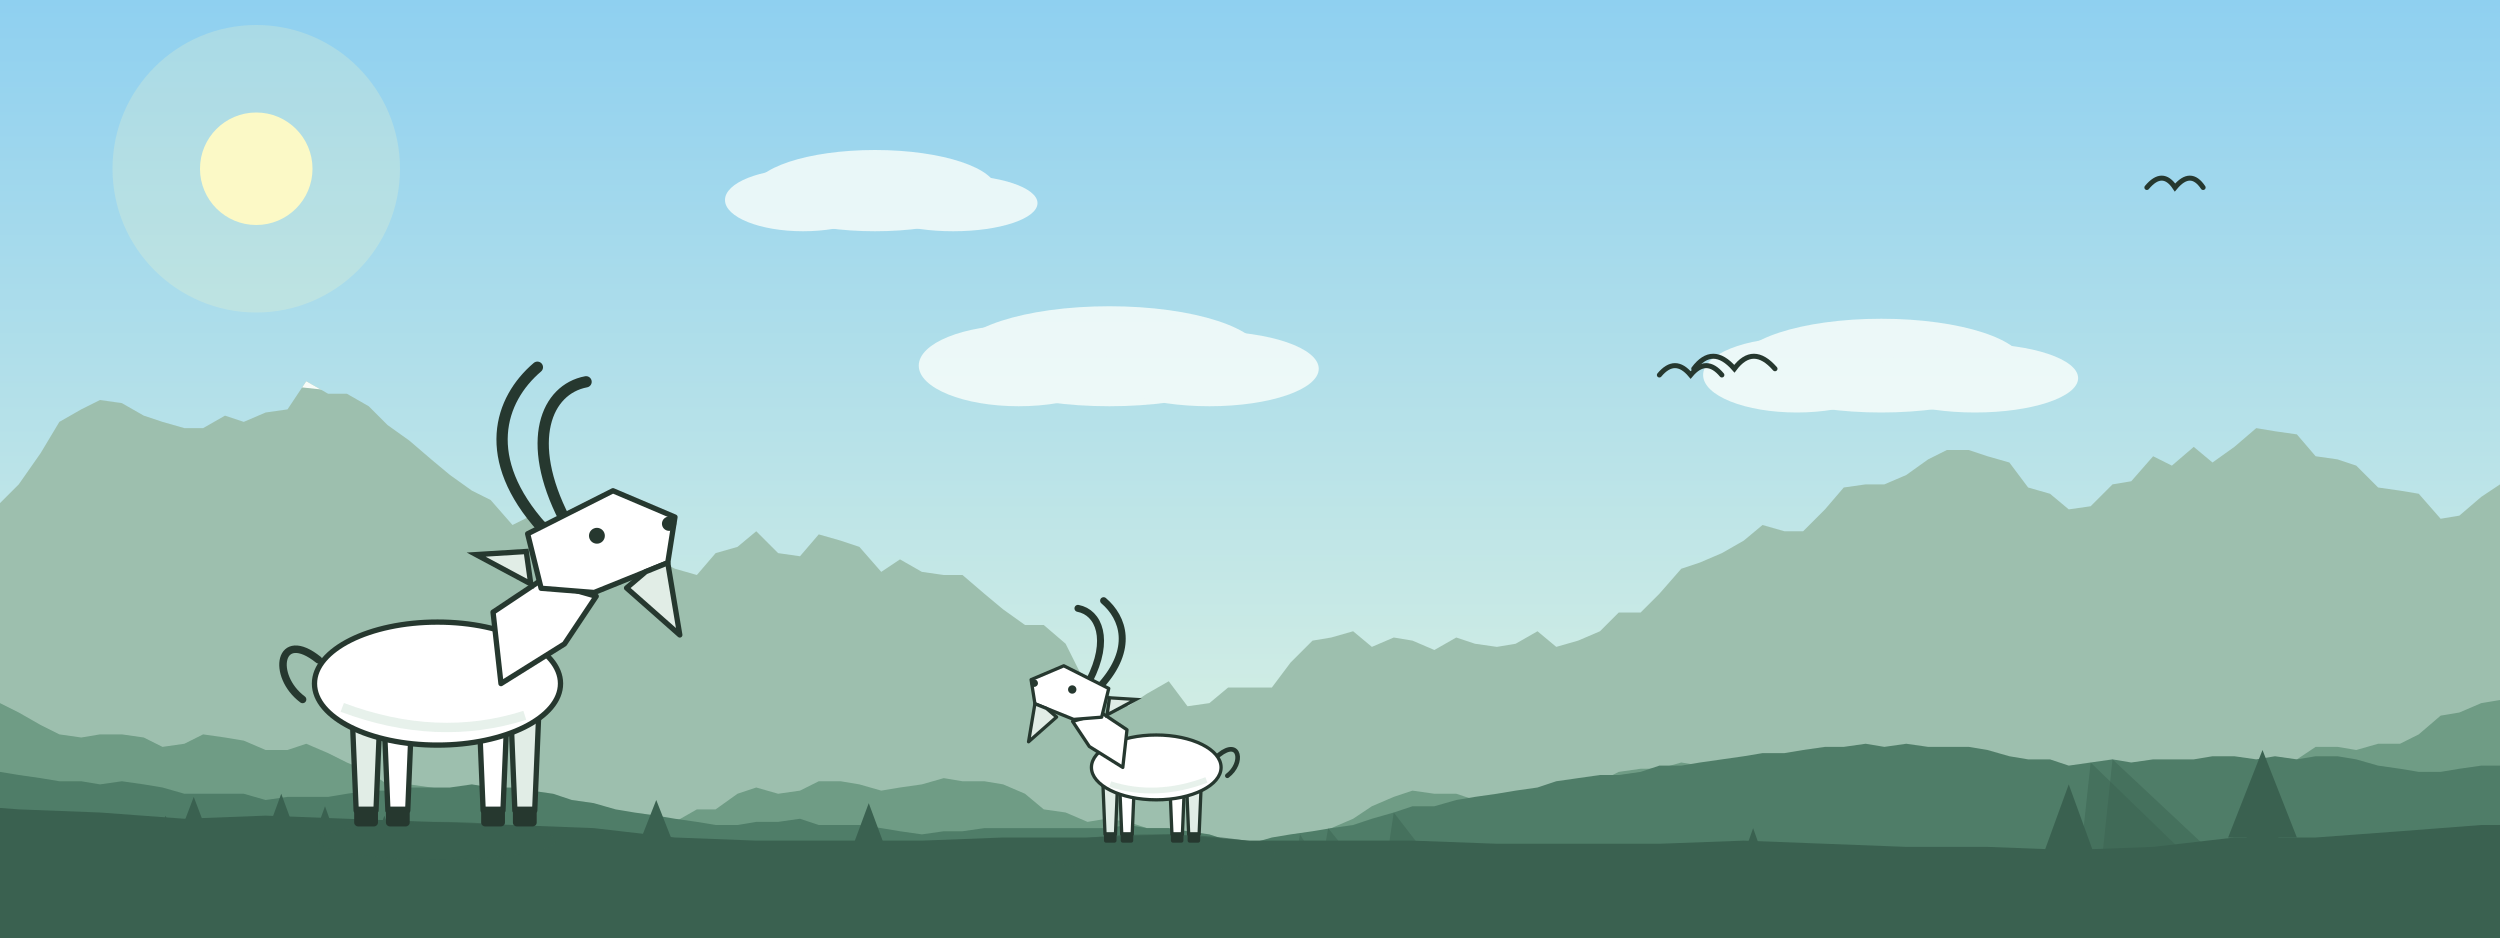
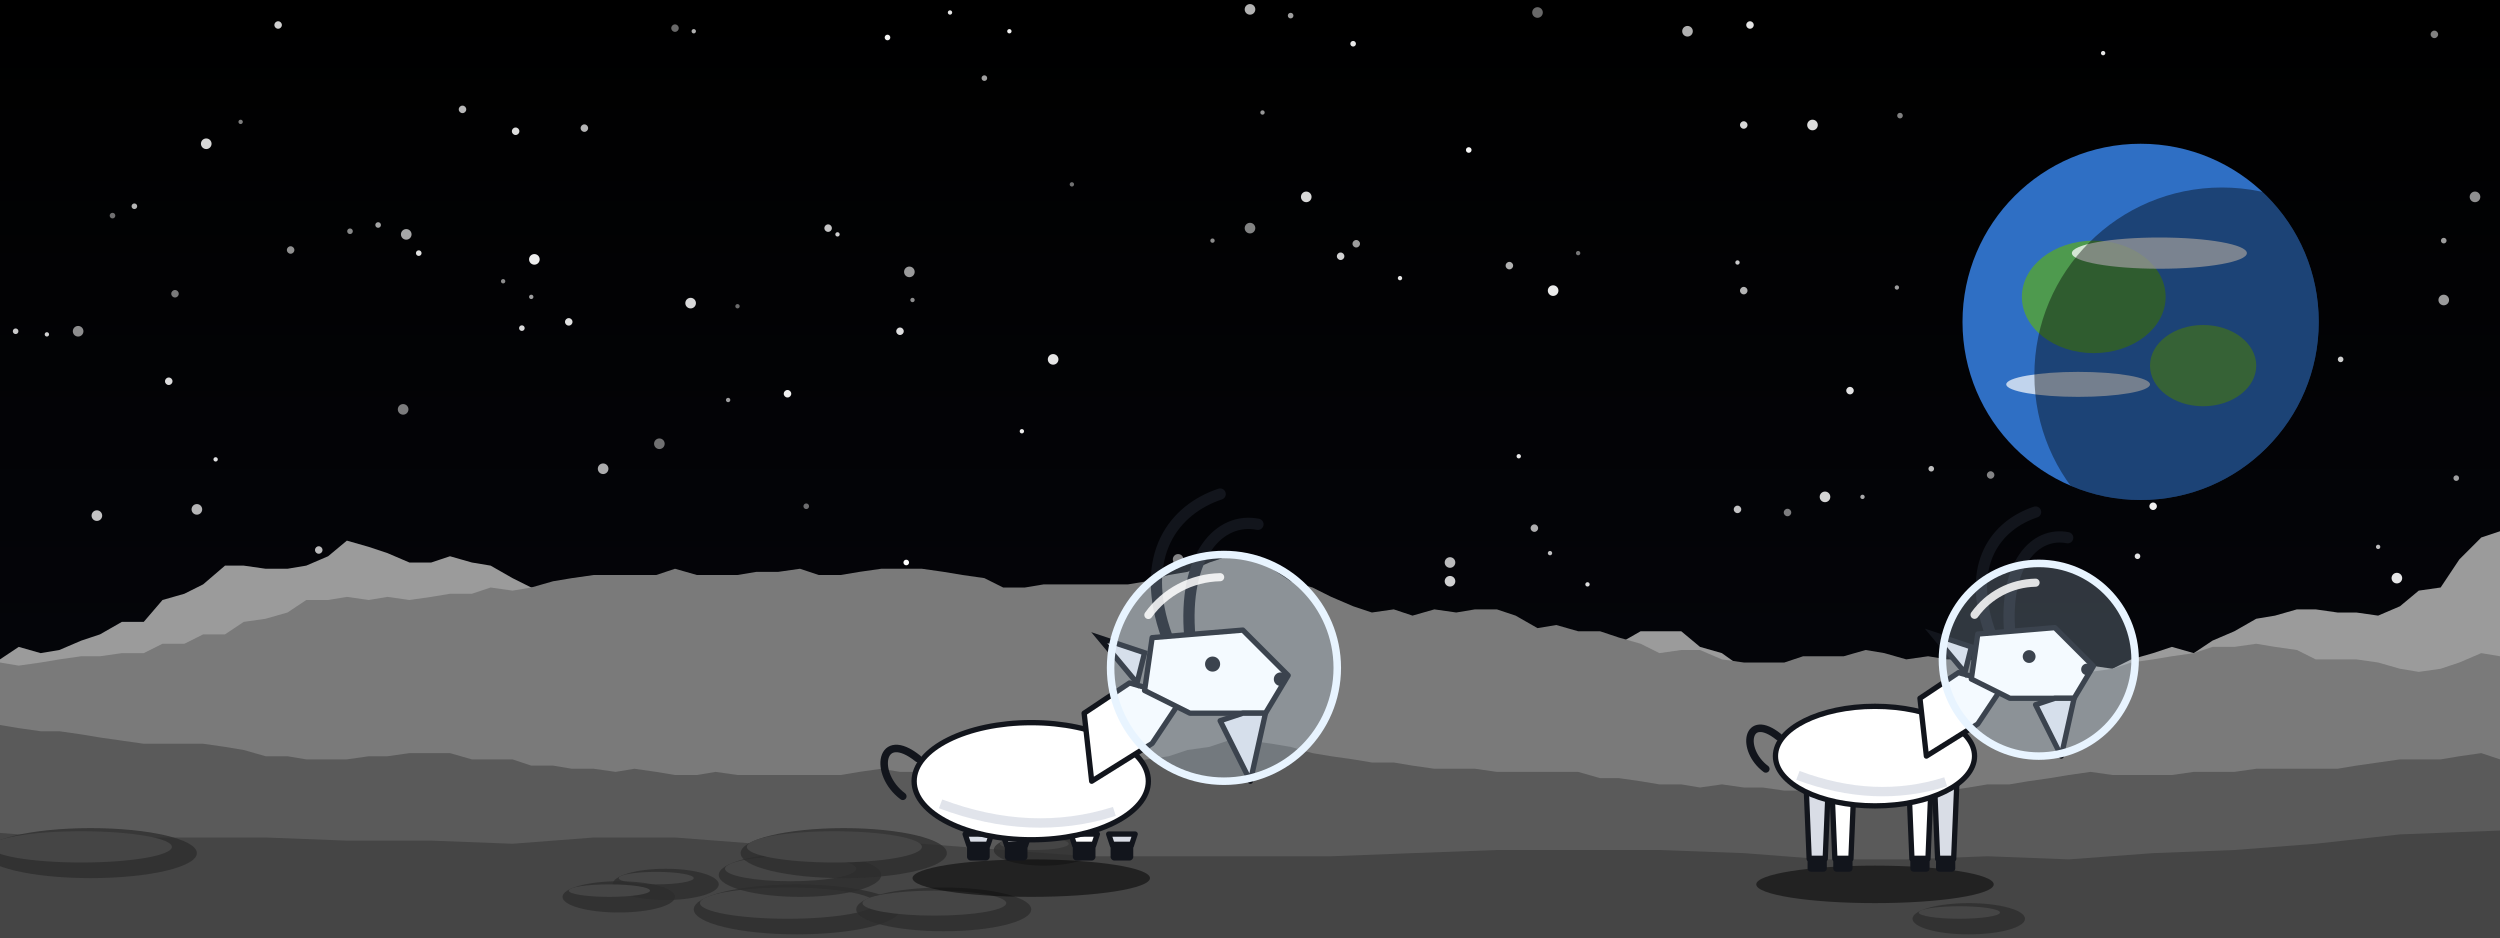
<svg xmlns="http://www.w3.org/2000/svg" viewBox="0 0 800 300" role="img" aria-labelledby="t146">
  <defs>
    <linearGradient id="g146" x1="0" y1="0" x2="0" y2="1">
-       <stop offset="0" stop-color="#8fd0f0" />
-       <stop offset="1" stop-color="#e5f6e0" />
+       <stop offset="0" stop-color="#000000" />
+       <stop offset="1" stop-color="#06070d" />
    </linearGradient>
  </defs>
  <rect width="800" height="300" fill="url(#g146)" />
-   <circle cx="82" cy="54" r="18" fill="#fffbc4" opacity=".95" />
-   <circle cx="82" cy="54" r="46" fill="#fffbc4" opacity=".22" />
-   <g fill="#fbfffb" opacity="0.8">
-     <ellipse cx="355" cy="114" rx="49" ry="16" />
-     <ellipse cx="326" cy="117" rx="32" ry="13" />
-     <ellipse cx="387" cy="118" rx="35" ry="12" />
+   <circle cx="130" cy="75" r="1.7" fill="#ffffff" opacity="0.65" />
+   <circle cx="644" cy="139" r="1.2" fill="#ffffff" opacity="0.75" />
+   <circle cx="418" cy="63" r="1.7" fill="#ffffff" opacity="0.85" />
+   <circle cx="660" cy="131" r="0.7" fill="#ffffff" opacity="0.91" />
+   <circle cx="5" cy="106" r="0.9" fill="#ffffff" opacity="0.79" />
+   <circle cx="596" cy="159" r="0.7" fill="#ffffff" opacity="0.66" />
+   <circle cx="556" cy="84" r="0.7" fill="#ffffff" opacity="0.79" />
+   <circle cx="689" cy="162" r="1.2" fill="#ffffff" opacity="0.94" />
+   <circle cx="649" cy="63" r="0.7" fill="#ffffff" opacity="0.67" />
+   <circle cx="193" cy="150" r="1.7" fill="#ffffff" opacity="0.67" />
+   <circle cx="292" cy="96" r="0.7" fill="#ffffff" opacity="0.55" />
+   <circle cx="148" cy="35" r="1.2" fill="#ffffff" opacity="0.72" />
+   <circle cx="786" cy="153" r="0.9" fill="#ffffff" opacity="0.62" />
+   <circle cx="556" cy="163" r="1.2" fill="#ffffff" opacity="0.76" />
+   <circle cx="288" cy="106" r="1.2" fill="#ffffff" opacity="0.87" />
+   <circle cx="730" cy="123" r="0.9" fill="#ffffff" opacity="0.51" />
+   <circle cx="304" cy="4" r="0.7" fill="#ffffff" opacity="0.90" />
+   <circle cx="165" cy="42" r="1.2" fill="#ffffff" opacity="0.87" />
+   <circle cx="93" cy="80" r="1.2" fill="#ffffff" opacity="0.56" />
+   <circle cx="43" cy="66" r="0.9" fill="#ffffff" opacity="0.71" />
+   <circle cx="129" cy="131" r="1.7" fill="#ffffff" opacity="0.48" />
+   <circle cx="315" cy="25" r="0.9" fill="#ffffff" opacity="0.63" />
+   <circle cx="252" cy="126" r="1.2" fill="#ffffff" opacity="0.94" />
+   <circle cx="221" cy="97" r="1.7" fill="#ffffff" opacity="0.85" />
+   <circle cx="782" cy="77" r="0.9" fill="#ffffff" opacity="0.61" />
+   <circle cx="102" cy="176" r="1.2" fill="#ffffff" opacity="0.73" />
+   <circle cx="637" cy="152" r="1.2" fill="#ffffff" opacity="0.51" />
+   <circle cx="69" cy="147" r="0.7" fill="#ffffff" opacity="0.88" />
+   <circle cx="540" cy="10" r="1.7" fill="#ffffff" opacity="0.69" />
+   <circle cx="497" cy="93" r="1.7" fill="#ffffff" opacity="0.92" />
+   <circle cx="114" cy="176" r="1.7" fill="#ffffff" opacity="0.63" />
+   <circle cx="607" cy="92" r="0.7" fill="#ffffff" opacity="0.61" />
+   <circle cx="211" cy="142" r="1.7" fill="#ffffff" opacity="0.43" />
+   <circle cx="413" cy="5" r="0.9" fill="#ffffff" opacity="0.62" />
+   <circle cx="291" cy="87" r="1.7" fill="#ffffff" opacity="0.60" />
+   <circle cx="429" cy="82" r="1.2" fill="#ffffff" opacity="0.82" />
+   <circle cx="400" cy="73" r="1.7" fill="#ffffff" opacity="0.51" />
+   <circle cx="580" cy="40" r="1.7" fill="#ffffff" opacity="0.86" />
+   <circle cx="134" cy="81" r="0.9" fill="#ffffff" opacity="0.88" />
+   <circle cx="558" cy="93" r="1.2" fill="#ffffff" opacity="0.70" />
+   <circle cx="715" cy="63" r="1.2" fill="#ffffff" opacity="0.54" />
+   <circle cx="54" cy="122" r="1.2" fill="#ffffff" opacity="0.86" />
+   <circle cx="236" cy="98" r="0.7" fill="#ffffff" opacity="0.42" />
+   <circle cx="560" cy="8" r="1.2" fill="#ffffff" opacity="0.89" />
+   <circle cx="684" cy="178" r="0.9" fill="#ffffff" opacity="0.89" />
+   <circle cx="56" cy="94" r="1.2" fill="#ffffff" opacity="0.47" />
+   <circle cx="404" cy="36" r="0.7" fill="#ffffff" opacity="0.59" />
+   <circle cx="486" cy="146" r="0.7" fill="#ffffff" opacity="0.92" />
+   <circle cx="216" cy="9" r="1.2" fill="#ffffff" opacity="0.41" />
+   <circle cx="284" cy="12" r="0.9" fill="#ffffff" opacity="0.96" />
+   <circle cx="491" cy="169" r="1.2" fill="#ffffff" opacity="0.68" />
+   <circle cx="89" cy="8" r="1.2" fill="#ffffff" opacity="0.81" />
+   <circle cx="392" cy="186" r="0.7" fill="#ffffff" opacity="0.80" />
+   <circle cx="36" cy="69" r="0.9" fill="#ffffff" opacity="0.43" />
+   <circle cx="388" cy="77" r="0.7" fill="#ffffff" opacity="0.54" />
+   <circle cx="377" cy="179" r="1.7" fill="#ffffff" opacity="0.51" />
+   <circle cx="674" cy="92" r="0.9" fill="#ffffff" opacity="0.41" />
+   <circle cx="112" cy="74" r="0.9" fill="#ffffff" opacity="0.53" />
+   <circle cx="496" cy="177" r="0.7" fill="#ffffff" opacity="0.75" />
+   <circle cx="171" cy="83" r="1.7" fill="#ffffff" opacity="0.93" />
+   <circle cx="584" cy="159" r="1.7" fill="#ffffff" opacity="0.83" />
+   <circle cx="167" cy="105" r="0.9" fill="#ffffff" opacity="0.85" />
+   <circle cx="618" cy="150" r="0.9" fill="#ffffff" opacity="0.74" />
+   <circle cx="680" cy="80" r="1.2" fill="#ffffff" opacity="0.61" />
+   <circle cx="492" cy="4" r="1.7" fill="#ffffff" opacity="0.41" />
+   <circle cx="170" cy="95" r="0.7" fill="#ffffff" opacity="0.62" />
+   <circle cx="749" cy="115" r="0.9" fill="#ffffff" opacity="0.81" />
+   <circle cx="470" cy="48" r="0.9" fill="#ffffff" opacity="0.97" />
+   <circle cx="121" cy="72" r="0.9" fill="#ffffff" opacity="0.64" />
+   <circle cx="767" cy="185" r="1.7" fill="#ffffff" opacity="0.90" />
+   <circle cx="15" cy="107" r="0.7" fill="#ffffff" opacity="0.82" />
+   <circle cx="592" cy="125" r="1.2" fill="#ffffff" opacity="0.89" />
+   <circle cx="25" cy="106" r="1.7" fill="#ffffff" opacity="0.55" />
+   <circle cx="400" cy="3" r="1.7" fill="#ffffff" opacity="0.70" />
+   <circle cx="66" cy="46" r="1.7" fill="#ffffff" opacity="0.84" />
+   <circle cx="268" cy="75" r="0.7" fill="#ffffff" opacity="0.81" />
+   <circle cx="779" cy="11" r="1.2" fill="#ffffff" opacity="0.50" />
+   <circle cx="667" cy="62" r="1.7" fill="#ffffff" opacity="1.00" />
+   <circle cx="572" cy="164" r="1.2" fill="#ffffff" opacity="0.48" />
+   <circle cx="327" cy="138" r="0.7" fill="#ffffff" opacity="0.93" />
+   <circle cx="448" cy="89" r="0.7" fill="#ffffff" opacity="0.90" />
+   <circle cx="343" cy="59" r="0.7" fill="#ffffff" opacity="0.44" />
+   <circle cx="673" cy="17" r="0.7" fill="#ffffff" opacity="0.90" />
+   <circle cx="508" cy="187" r="0.7" fill="#ffffff" opacity="0.86" />
+   <circle cx="187" cy="41" r="1.2" fill="#ffffff" opacity="0.71" />
+   <circle cx="505" cy="81" r="0.7" fill="#ffffff" opacity="0.46" />
+   <circle cx="77" cy="39" r="0.7" fill="#ffffff" opacity="0.49" />
+   <circle cx="433" cy="14" r="0.9" fill="#ffffff" opacity="0.91" />
+   <circle cx="182" cy="103" r="1.2" fill="#ffffff" opacity="0.88" />
+   <circle cx="648" cy="63" r="0.9" fill="#ffffff" opacity="0.73" />
+   <circle cx="483" cy="85" r="1.2" fill="#ffffff" opacity="0.69" />
+   <circle cx="31" cy="165" r="1.7" fill="#ffffff" opacity="0.76" />
+   <circle cx="434" cy="78" r="1.2" fill="#ffffff" opacity="0.61" />
+   <circle cx="782" cy="96" r="1.7" fill="#ffffff" opacity="0.60" />
+   <circle cx="323" cy="10" r="0.7" fill="#ffffff" opacity="0.94" />
+   <circle cx="608" cy="37" r="0.9" fill="#ffffff" opacity="0.50" />
+   <circle cx="640" cy="76" r="0.7" fill="#ffffff" opacity="0.60" />
+   <circle cx="290" cy="180" r="0.9" fill="#ffffff" opacity="1.00" />
+   <circle cx="63" cy="163" r="1.7" fill="#ffffff" opacity="0.71" />
+   <circle cx="792" cy="63" r="1.7" fill="#ffffff" opacity="0.56" />
+   <circle cx="464" cy="186" r="1.7" fill="#ffffff" opacity="0.81" />
+   <circle cx="233" cy="128" r="0.7" fill="#ffffff" opacity="0.61" />
+   <circle cx="464" cy="180" r="1.7" fill="#ffffff" opacity="0.73" />
+   <circle cx="265" cy="73" r="1.2" fill="#ffffff" opacity="0.77" />
+   <circle cx="222" cy="10" r="0.7" fill="#ffffff" opacity="0.69" />
+   <circle cx="337" cy="115" r="1.7" fill="#ffffff" opacity="0.90" />
+   <circle cx="161" cy="90" r="0.7" fill="#ffffff" opacity="0.55" />
+   <circle cx="258" cy="162" r="0.9" fill="#ffffff" opacity="0.42" />
+   <circle cx="761" cy="175" r="0.7" fill="#ffffff" opacity="0.74" />
+   <circle cx="558" cy="40" r="1.2" fill="#ffffff" opacity="0.84" />
+   <clipPath id="pl">
+     <circle cx="685" cy="103" r="57" />
+   </clipPath>
+   <circle cx="685" cy="103" r="57" fill="#2f6fc4" />
+   <g clip-path="url(#pl)">
+     <ellipse cx="670" cy="95" rx="23" ry="18" fill="#4e9a4e" />
+     <ellipse cx="705" cy="117" rx="17" ry="13" fill="#5aa35a" />
+     <ellipse cx="691" cy="81" rx="28" ry="5" fill="#ffffff" opacity=".75" />
+     <ellipse cx="665" cy="123" rx="23" ry="4" fill="#ffffff" opacity=".7" />
+     <circle cx="711" cy="120" r="60" fill="#000" opacity=".4" />
  </g>
-   <g fill="#fbfffb" opacity="0.8">
-     <ellipse cx="280" cy="61" rx="39" ry="13" />
-     <ellipse cx="257" cy="64" rx="25" ry="10" />
-     <ellipse cx="305" cy="65" rx="27" ry="9" />
-   </g>
-   <g fill="#fbfffb" opacity="0.8">
-     <ellipse cx="602" cy="117" rx="46" ry="15" />
-     <ellipse cx="575" cy="120" rx="30" ry="12" />
-     <ellipse cx="632" cy="121" rx="33" ry="11" />
-   </g>
-   <path d="M531,120 q5,-6 10,0 q5,-6 10,0" fill="none" stroke="#26382f" stroke-width="1.6" stroke-linecap="round" />
-   <path d="M542,118 q6,-8 13,0 q6,-8 13,0" fill="none" stroke="#26382f" stroke-width="1.6" stroke-linecap="round" />
-   <path d="M687,60 q5,-6 9,0 q5,-6 9,0" fill="none" stroke="#26382f" stroke-width="1.6" stroke-linecap="round" />
-   <path d="M-20,156 L-13,162 L-7,159 L-0,161 L6,155 L13,145 L19,135 L26,131 L32,128 L39,129 L46,133 L52,135 L59,137 L65,137 L72,133 L78,135 L85,132 L92,131 L98,122 L105,126 L111,126 L118,130 L124,136 L131,141 L138,147 L144,152 L151,157 L157,160 L164,168 L170,165 L177,168 L183,177 L190,176 L197,178 L203,180 L210,179 L216,182 L223,184 L229,177 L236,175 L242,170 L249,177 L256,178 L262,171 L269,173 L275,175 L282,183 L288,179 L295,183 L302,184 L308,184 L315,190 L321,195 L328,200 L334,200 L341,206 L348,220 L354,222 L361,226 L367,222 L374,218 L380,226 L387,225 L393,220 L400,220 L407,220 L413,212 L420,205 L426,204 L433,202 L439,207 L446,204 L452,205 L459,208 L466,204 L472,206 L479,207 L485,206 L492,202 L498,207 L505,205 L512,202 L518,196 L525,196 L531,190 L538,182 L544,180 L551,177 L558,173 L564,168 L571,170 L577,170 L584,163 L590,156 L597,155 L603,155 L610,152 L617,147 L623,144 L630,144 L636,146 L643,148 L649,156 L656,158 L662,163 L669,162 L676,155 L682,154 L689,146 L695,149 L702,143 L708,148 L715,143 L722,137 L728,138 L735,139 L741,146 L748,147 L754,149 L761,156 L768,157 L774,158 L781,166 L787,165 L794,159 L800,155 L807,161 L813,167 L820,174 L820,305 L-20,305 Z" fill="#9dbfae" />
-   <clipPath id="c146118">
-     <path d="M-20,-5 L820,-5 L826,110 L808,123 L790,125 L772,114 L754,116 L736,123 L718,119 L700,117 L682,120 L664,126 L646,125 L628,117 L610,110 L592,126 L574,121 L556,119 L538,114 L520,117 L502,125 L484,114 L466,120 L448,126 L430,110 L412,109 L394,125 L376,115 L358,109 L340,121 L322,112 L304,126 L286,110 L268,120 L250,115 L232,127 L214,122 L196,119 L178,114 L160,112 L142,127 L124,120 L106,125 L88,123 L70,112 L52,126 L34,115 L16,110 L-2,125 L-20,122 Z" />
-   </clipPath>
-   <path d="M-20,156 L-13,162 L-7,159 L-0,161 L6,155 L13,145 L19,135 L26,131 L32,128 L39,129 L46,133 L52,135 L59,137 L65,137 L72,133 L78,135 L85,132 L92,131 L98,122 L105,126 L111,126 L118,130 L124,136 L131,141 L138,147 L144,152 L151,157 L157,160 L164,168 L170,165 L177,168 L183,177 L190,176 L197,178 L203,180 L210,179 L216,182 L223,184 L229,177 L236,175 L242,170 L249,177 L256,178 L262,171 L269,173 L275,175 L282,183 L288,179 L295,183 L302,184 L308,184 L315,190 L321,195 L328,200 L334,200 L341,206 L348,220 L354,222 L361,226 L367,222 L374,218 L380,226 L387,225 L393,220 L400,220 L407,220 L413,212 L420,205 L426,204 L433,202 L439,207 L446,204 L452,205 L459,208 L466,204 L472,206 L479,207 L485,206 L492,202 L498,207 L505,205 L512,202 L518,196 L525,196 L531,190 L538,182 L544,180 L551,177 L558,173 L564,168 L571,170 L577,170 L584,163 L590,156 L597,155 L603,155 L610,152 L617,147 L623,144 L630,144 L636,146 L643,148 L649,156 L656,158 L662,163 L669,162 L676,155 L682,154 L689,146 L695,149 L702,143 L708,148 L715,143 L722,137 L728,138 L735,139 L741,146 L748,147 L754,149 L761,156 L768,157 L774,158 L781,166 L787,165 L794,159 L800,155 L807,161 L813,167 L820,174 L820,305 L-20,305 Z" fill="#fbfffb" clip-path="url(#c146118)" opacity=".96" />
-   <path d="M-20,224 L-13,225 L-7,223 L-0,225 L6,228 L13,232 L19,235 L26,236 L32,235 L39,235 L46,236 L52,239 L59,238 L65,235 L72,236 L78,237 L85,240 L92,240 L98,238 L105,241 L111,244 L118,247 L124,251 L131,251 L138,252 L144,253 L151,252 L157,255 L164,255 L170,258 L177,259 L183,262 L190,264 L197,265 L203,264 L210,263 L216,263 L223,259 L229,259 L236,254 L242,252 L249,254 L256,253 L262,250 L269,250 L275,251 L282,253 L288,252 L295,251 L302,249 L308,250 L315,250 L321,251 L328,254 L334,259 L341,260 L348,263 L354,262 L361,263 L367,265 L374,265 L380,270 L387,272 L393,275 L400,275 L407,274 L413,271 L420,267 L426,265 L433,262 L439,258 L446,255 L452,253 L459,254 L466,254 L472,256 L479,255 L485,256 L492,258 L498,257 L505,254 L512,250 L518,247 L525,246 L531,246 L538,244 L544,245 L551,245 L558,245 L564,244 L571,246 L577,248 L584,248 L590,249 L597,253 L603,254 L610,253 L617,253 L623,255 L630,254 L636,257 L643,256 L649,254 L656,252 L662,253 L669,257 L676,257 L682,257 L689,257 L695,255 L702,251 L708,250 L715,251 L722,250 L728,248 L735,243 L741,239 L748,239 L754,240 L761,238 L768,238 L774,235 L781,229 L787,228 L794,225 L800,224 L807,221 L813,220 L820,220 L820,305 L-20,305 Z" fill="#6f9c85" />
-   <clipPath id="c146155">
-     <path d="M-20,-5 L820,-5 L826,162 L808,163 L790,156 L772,155 L754,160 L736,157 L718,162 L700,158 L682,161 L664,160 L646,149 L628,154 L610,156 L592,154 L574,151 L556,162 L538,150 L520,151 L502,156 L484,153 L466,163 L448,163 L430,160 L412,159 L394,156 L376,162 L358,148 L340,151 L322,146 L304,151 L286,154 L268,156 L250,156 L232,151 L214,154 L196,162 L178,158 L160,161 L142,153 L124,158 L106,157 L88,155 L70,160 L52,146 L34,147 L16,159 L-2,161 L-20,147 Z" />
-   </clipPath>
-   <path d="M-20,224 L-13,225 L-7,223 L-0,225 L6,228 L13,232 L19,235 L26,236 L32,235 L39,235 L46,236 L52,239 L59,238 L65,235 L72,236 L78,237 L85,240 L92,240 L98,238 L105,241 L111,244 L118,247 L124,251 L131,251 L138,252 L144,253 L151,252 L157,255 L164,255 L170,258 L177,259 L183,262 L190,264 L197,265 L203,264 L210,263 L216,263 L223,259 L229,259 L236,254 L242,252 L249,254 L256,253 L262,250 L269,250 L275,251 L282,253 L288,252 L295,251 L302,249 L308,250 L315,250 L321,251 L328,254 L334,259 L341,260 L348,263 L354,262 L361,263 L367,265 L374,265 L380,270 L387,272 L393,275 L400,275 L407,274 L413,271 L420,267 L426,265 L433,262 L439,258 L446,255 L452,253 L459,254 L466,254 L472,256 L479,255 L485,256 L492,258 L498,257 L505,254 L512,250 L518,247 L525,246 L531,246 L538,244 L544,245 L551,245 L558,245 L564,244 L571,246 L577,248 L584,248 L590,249 L597,253 L603,254 L610,253 L617,253 L623,255 L630,254 L636,257 L643,256 L649,254 L656,252 L662,253 L669,257 L676,257 L682,257 L689,257 L695,255 L702,251 L708,250 L715,251 L722,250 L728,248 L735,243 L741,239 L748,239 L754,240 L761,238 L768,238 L774,235 L781,229 L787,228 L794,225 L800,224 L807,221 L813,220 L820,220 L820,305 L-20,305 Z" fill="#fbfffb" clip-path="url(#c146155)" opacity=".96" />
-   <path d="M-20,245 L-13,245 L-7,246 L-0,247 L6,248 L13,249 L19,250 L26,250 L32,251 L39,250 L46,251 L52,252 L59,254 L65,254 L72,254 L78,254 L85,256 L92,255 L98,255 L105,255 L111,254 L118,253 L124,253 L131,252 L138,252 L144,252 L151,251 L157,252 L164,252 L170,253 L177,254 L183,256 L190,257 L197,259 L203,260 L210,261 L216,262 L223,263 L229,264 L236,264 L242,263 L249,263 L256,262 L262,264 L269,264 L275,264 L282,265 L288,266 L295,267 L302,266 L308,266 L315,265 L321,265 L328,265 L334,265 L341,265 L348,265 L354,265 L361,264 L367,265 L374,265 L380,266 L387,267 L393,269 L400,270 L407,268 L413,267 L420,266 L426,265 L433,264 L439,262 L446,260 L452,258 L459,258 L466,256 L472,255 L479,254 L485,253 L492,252 L498,250 L505,249 L512,248 L518,248 L525,247 L531,245 L538,245 L544,244 L551,243 L558,242 L564,241 L571,241 L577,240 L584,239 L590,239 L597,238 L603,239 L610,238 L617,239 L623,239 L630,239 L636,240 L643,242 L649,243 L656,243 L662,245 L669,244 L676,243 L682,244 L689,243 L695,243 L702,243 L708,242 L715,242 L722,243 L728,242 L735,243 L741,242 L748,242 L754,243 L761,245 L768,246 L774,247 L781,247 L787,246 L794,245 L800,245 L807,245 L813,244 L820,244 L820,305 L-20,305 Z" fill="#4f7d68" />
-   <clipPath id="c146205">
-     <path d="M-20,-5 L820,-5 L826,211 L808,207 L790,201 L772,213 L754,210 L736,207 L718,196 L700,206 L682,201 L664,214 L646,199 L628,212 L610,201 L592,210 L574,200 L556,211 L538,212 L520,213 L502,208 L484,200 L466,212 L448,200 L430,209 L412,203 L394,205 L376,206 L358,200 L340,199 L322,211 L304,199 L286,197 L268,208 L250,201 L232,200 L214,199 L196,209 L178,205 L160,207 L142,211 L124,197 L106,208 L88,200 L70,213 L52,203 L34,197 L16,209 L-2,212 L-20,207 Z" />
-   </clipPath>
-   <path d="M-20,245 L-13,245 L-7,246 L-0,247 L6,248 L13,249 L19,250 L26,250 L32,251 L39,250 L46,251 L52,252 L59,254 L65,254 L72,254 L78,254 L85,256 L92,255 L98,255 L105,255 L111,254 L118,253 L124,253 L131,252 L138,252 L144,252 L151,251 L157,252 L164,252 L170,253 L177,254 L183,256 L190,257 L197,259 L203,260 L210,261 L216,262 L223,263 L229,264 L236,264 L242,263 L249,263 L256,262 L262,264 L269,264 L275,264 L282,265 L288,266 L295,267 L302,266 L308,266 L315,265 L321,265 L328,265 L334,265 L341,265 L348,265 L354,265 L361,264 L367,265 L374,265 L380,266 L387,267 L393,269 L400,270 L407,268 L413,267 L420,266 L426,265 L433,264 L439,262 L446,260 L452,258 L459,258 L466,256 L472,255 L479,254 L485,253 L492,252 L498,250 L505,249 L512,248 L518,248 L525,247 L531,245 L538,245 L544,244 L551,243 L558,242 L564,241 L571,241 L577,240 L584,239 L590,239 L597,238 L603,239 L610,238 L617,239 L623,239 L630,239 L636,240 L643,242 L649,243 L656,243 L662,245 L669,244 L676,243 L682,244 L689,243 L695,243 L702,243 L708,242 L715,242 L722,243 L728,242 L735,243 L741,242 L748,242 L754,243 L761,245 L768,246 L774,247 L781,247 L787,246 L794,245 L800,245 L807,245 L813,244 L820,244 L820,305 L-20,305 Z" fill="#fbfffb" clip-path="url(#c146205)" opacity=".96" />
-   <polygon points="676,243 739,302 670,300" fill="#3a6150" opacity=".45" />
-   <polygon points="669,244 733,306 663,300" fill="#3a6150" opacity=".45" />
-   <polygon points="416,267 451,323 410,300" fill="#3a6150" opacity=".45" />
-   <polygon points="425,265 471,322 419,300" fill="#3a6150" opacity=".45" />
-   <polygon points="446,260 497,326 440,300" fill="#3a6150" opacity=".45" />
-   <polygon points="278,257 268,284 273,284 264,296 292,296 283,284 288,284" fill="#3a6150" />
-   <polygon points="210,256 199,284 205,284 196,296 224,296 215,284 221,284" fill="#3a6150" />
-   <polygon points="662,251 654,273 658,273 651,281.476 673,281.476 666,273 670,273" fill="#3a6150" />
-   <polygon points="62,255 51,284 57,284 48,296 76,296 67,284 73,284" fill="#3a6150" />
-   <polygon points="561,265 555,282 558,282 552,289.567 570,289.567 564,282 567,282" fill="#3a6150" />
-   <polygon points="123,261 114,286 119,286 111,296 135,296 127,286 132,286" fill="#3a6150" />
-   <polygon points="53,261 44,286 49,286 41,296 65,296 57,286 62,286" fill="#3a6150" />
-   <polygon points="731,269 724,287 728,287 722,294.47 740,294.47 734,287 738,287" fill="#3a6150" />
-   <polygon points="724,240 713,268 719,268 710,279.424 738,279.424 729,268 735,268" fill="#3a6150" />
-   <polygon points="90,254 79,284 85,284 75,296 105,296 95,284 101,284" fill="#3a6150" />
-   <polygon points="104,258 95,283 100,283 91,293.7 117,293.7 108,283 113,283" fill="#3a6150" />
-   <path d="M-20,257 L6,259 L32,260 L59,262 L85,261 L111,262 L138,263 L164,264 L190,265 L216,268 L242,269 L269,269 L295,269 L321,268 L348,268 L374,267 L400,269 L426,269 L452,269 L479,270 L505,270 L531,270 L558,269 L584,270 L610,271 L636,271 L662,272 L689,271 L715,268 L741,268 L768,266 L794,264 L820,264 L820,305 L-20,305 Z" fill="#3a6150" />
-   <ellipse cx="140" cy="269" rx="38" ry="6" fill="#3a6150" opacity=".7" />
-   <g transform="translate(140 267) rotate(0) scale(1.269783 1.269783)">
-     <polygon points="-21.5,-30 -14.5,-30 -15.5,-6 -20.5,-6" fill="#e1ede6" stroke="#26382f" stroke-width="1.34" stroke-linejoin="round" />
-     <rect x="-21.0" y="-7" width="6" height="5" rx="1" fill="#26382f" />
-     <polygon points="-13.5,-30 -6.5,-30 -7.5,-6 -12.5,-6" fill="#ffffff" stroke="#26382f" stroke-width="1.34" stroke-linejoin="round" />
-     <rect x="-13.0" y="-7" width="6" height="5" rx="1" fill="#26382f" />
-     <polygon points="10.5,-30 17.5,-30 16.5,-6 11.5,-6" fill="#ffffff" stroke="#26382f" stroke-width="1.34" stroke-linejoin="round" />
-     <rect x="11.0" y="-7" width="6" height="5" rx="1" fill="#26382f" />
-     <polygon points="18.5,-30 25.5,-30 24.5,-6 19.5,-6" fill="#e1ede6" stroke="#26382f" stroke-width="1.34" stroke-linejoin="round" />
-     <rect x="19.0" y="-7" width="6" height="5" rx="1" fill="#26382f" />
-     <path d="M-30,-44 C-40,-52 -42,-40 -34,-34" fill="none" stroke="#26382f" stroke-width="1.89" stroke-linecap="round" />
-     <ellipse cx="0" cy="-38" rx="31" ry="15.5" fill="#ffffff" stroke="#26382f" stroke-width="1.34" />
-     <path d="M-24,-32 Q0,-23 22,-30" fill="none" stroke="#e1ede6" stroke-width="2.36" opacity=".8" />
-     <polygon points="16,-38 32,-48 40,-60 26,-64 14,-56" fill="#ffffff" stroke="#26382f" stroke-width="1.34" stroke-linejoin="round" />
-     <g transform="rotate(-22 28 -52) translate(34 -68)">
-       <path d="M2,-8 C-6,-30 4,-42 16,-46" fill="none" stroke="#26382f" stroke-width="2.84" stroke-linecap="round" />
-       <path d="M8,-8 C6,-30 16,-40 26,-38" fill="none" stroke="#26382f" stroke-width="2.84" stroke-linecap="round" />
-       <polygon points="-4,-4 -16,-8 -6,4" fill="#e1ede6" stroke="#26382f" stroke-width="1.34" />
-       <polygon points="-2,-8 22,-10 34,2 28,12 8,12 -4,6" fill="#ffffff" stroke="#26382f" stroke-width="1.34" stroke-linejoin="round" />
-       <polygon points="22,12 28,12 24,30 16,14" fill="#e1ede6" stroke="#26382f" stroke-width="1.34" stroke-linejoin="round" />
-       <circle cx="14" cy="-1" r="2" fill="#26382f" />
-       <circle cx="32" cy="3" r="1.8" fill="#26382f" />
+   <path d="M-20,207 L-13,209 L-7,209 L-0,211 L6,207 L13,209 L19,208 L26,205 L32,203 L39,199 L46,199 L52,192 L59,190 L65,187 L72,181 L78,181 L85,182 L92,182 L98,181 L105,178 L111,173 L118,175 L124,177 L131,180 L138,180 L144,178 L151,180 L157,181 L164,185 L170,188 L177,189 L183,191 L190,193 L197,197 L203,199 L210,198 L216,201 L223,204 L229,204 L236,207 L242,210 L249,213 L256,214 L262,212 L269,215 L275,214 L282,216 L288,213 L295,211 L302,209 L308,207 L315,204 L321,199 L328,202 L334,201 L341,204 L348,203 L354,203 L361,204 L367,205 L374,202 L380,201 L387,199 L393,202 L400,206 L407,203 L413,204 L420,207 L426,205 L433,206 L439,208 L446,209 L452,212 L459,211 L466,211 L472,213 L479,213 L485,209 L492,208 L498,205 L505,203 L512,205 L518,206 L525,202 L531,202 L538,202 L544,207 L551,209 L558,214 L564,215 L571,214 L577,215 L584,216 L590,218 L597,217 L603,221 L610,219 L617,219 L623,221 L630,218 L636,214 L643,215 L649,214 L656,212 L662,215 L669,213 L676,214 L682,211 L689,209 L695,207 L702,209 L708,205 L715,202 L722,198 L728,197 L735,195 L741,195 L748,196 L754,196 L761,197 L768,194 L774,189 L781,188 L787,179 L794,172 L800,170 L807,164 L813,163 L820,165 L820,305 L-20,305 Z" fill="#9b9b9b" />
+   <path d="M-20,210 L-13,211 L-7,211 L-0,212 L6,213 L13,212 L19,211 L26,210 L32,210 L39,209 L46,209 L52,206 L59,206 L65,203 L72,203 L78,199 L85,198 L92,196 L98,192 L105,192 L111,191 L118,192 L124,191 L131,192 L138,191 L144,190 L151,190 L157,188 L164,189 L170,188 L177,186 L183,185 L190,184 L197,184 L203,184 L210,184 L216,182 L223,184 L229,184 L236,184 L242,183 L249,183 L256,182 L262,184 L269,184 L275,183 L282,182 L288,182 L295,182 L302,183 L308,184 L315,185 L321,188 L328,188 L334,187 L341,187 L348,187 L354,187 L361,187 L367,186 L374,184 L380,183 L387,180 L393,178 L400,178 L407,182 L413,186 L420,188 L426,191 L433,194 L439,196 L446,195 L452,197 L459,195 L466,196 L472,195 L479,195 L485,197 L492,201 L498,200 L505,202 L512,202 L518,204 L525,206 L531,209 L538,208 L544,208 L551,211 L558,212 L564,212 L571,212 L577,210 L584,210 L590,210 L597,208 L603,209 L610,211 L617,210 L623,211 L630,211 L636,213 L643,214 L649,216 L656,216 L662,215 L669,215 L676,214 L682,212 L689,211 L695,210 L702,209 L708,207 L715,207 L722,206 L728,207 L735,208 L741,211 L748,211 L754,211 L761,212 L768,214 L774,215 L781,214 L787,212 L794,209 L800,210 L807,209 L813,208 L820,210 L820,305 L-20,305 Z" fill="#7a7a7a" />
+   <path d="M-20,230 L-13,231 L-7,231 L-0,232 L6,233 L13,234 L19,234 L26,235 L32,236 L39,237 L46,238 L52,238 L59,238 L65,238 L72,239 L78,240 L85,242 L92,242 L98,243 L105,243 L111,243 L118,242 L124,242 L131,241 L138,241 L144,241 L151,243 L157,243 L164,243 L170,245 L177,245 L183,246 L190,246 L197,247 L203,246 L210,247 L216,248 L223,248 L229,247 L236,248 L242,248 L249,248 L256,248 L262,248 L269,248 L275,247 L282,246 L288,247 L295,247 L302,247 L308,247 L315,247 L321,246 L328,246 L334,245 L341,245 L348,245 L354,244 L361,244 L367,243 L374,242 L380,240 L387,239 L393,237 L400,237 L407,238 L413,239 L420,241 L426,242 L433,243 L439,244 L446,244 L452,245 L459,246 L466,246 L472,246 L479,247 L485,247 L492,247 L498,247 L505,247 L512,249 L518,249 L525,250 L531,251 L538,251 L544,252 L551,251 L558,252 L564,252 L571,253 L577,253 L584,254 L590,254 L597,254 L603,254 L610,253 L617,253 L623,253 L630,252 L636,251 L643,251 L649,250 L656,249 L662,248 L669,247 L676,248 L682,248 L689,248 L695,248 L702,247 L708,247 L715,247 L722,246 L728,246 L735,246 L741,246 L748,246 L754,245 L761,244 L768,243 L774,243 L781,243 L787,242 L794,241 L800,243 L807,244 L813,244 L820,244 L820,305 L-20,305 Z" fill="#5a5a5a" />
+   <path d="M-20,265 L6,267 L32,268 L59,268 L85,268 L111,269 L138,269 L164,270 L190,268 L216,268 L242,270 L269,270 L295,270 L321,272 L348,274 L374,274 L400,274 L426,274 L452,273 L479,272 L505,272 L531,272 L558,273 L584,275 L610,275 L636,274 L662,275 L689,273 L715,272 L741,270 L768,267 L794,266 L820,265 L820,305 L-20,305 Z" fill="#454545" />
+   <ellipse cx="255" cy="291" rx="33" ry="8" fill="#2c2c2c" opacity=".75" />
+   <ellipse cx="252" cy="289" rx="28" ry="5" fill="#454545" />
+   <ellipse cx="256" cy="280" rx="26" ry="7" fill="#2c2c2c" opacity=".75" />
+   <ellipse cx="253" cy="278" rx="21" ry="4" fill="#454545" />
+   <ellipse cx="213" cy="283" rx="17" ry="5" fill="#2c2c2c" opacity=".75" />
+   <ellipse cx="210" cy="281" rx="12" ry="2" fill="#454545" />
+   <ellipse cx="270" cy="273" rx="33" ry="8" fill="#2c2c2c" opacity=".75" />
+   <ellipse cx="267" cy="271" rx="28" ry="5" fill="#454545" />
+   <ellipse cx="198" cy="287" rx="18" ry="5" fill="#2c2c2c" opacity=".75" />
+   <ellipse cx="195" cy="285" rx="13" ry="2" fill="#454545" />
+   <ellipse cx="29" cy="273" rx="34" ry="8" fill="#2c2c2c" opacity=".75" />
+   <ellipse cx="26" cy="271" rx="29" ry="5" fill="#454545" />
+   <ellipse cx="302" cy="291" rx="28" ry="7" fill="#2c2c2c" opacity=".75" />
+   <ellipse cx="299" cy="289" rx="23" ry="4" fill="#454545" />
+   <ellipse cx="630" cy="294" rx="18" ry="5" fill="#2c2c2c" opacity=".75" />
+   <ellipse cx="627" cy="292" rx="13" ry="2" fill="#454545" />
+   <ellipse cx="334" cy="272" rx="16" ry="5" fill="#2c2c2c" opacity=".75" />
+   <ellipse cx="331" cy="270" rx="11" ry="2" fill="#454545" />
+   <ellipse cx="330" cy="281" rx="38" ry="6" fill="#000" opacity=".5" />
+   <g transform="translate(330 279) rotate(0) scale(1.208971 1.208971)">
+     <polygon points="-17.5,-10 -10.5,-10 -11.5,-7 -16.5,-7" fill="#d9dde6" stroke="#12151c" stroke-width="1.41" stroke-linejoin="round" />
+     <rect x="-17.0" y="-8" width="6" height="5" rx="1" fill="#12151c" />
+     <polygon points="-7.5,-10 -0.5,-10 -1.5,-7 -6.5,-7" fill="#ffffff" stroke="#12151c" stroke-width="1.41" stroke-linejoin="round" />
+     <rect x="-7.0" y="-8" width="6" height="5" rx="1" fill="#12151c" />
+     <polygon points="10.5,-10 17.5,-10 16.5,-7 11.5,-7" fill="#ffffff" stroke="#12151c" stroke-width="1.41" stroke-linejoin="round" />
+     <rect x="11.0" y="-8" width="6" height="5" rx="1" fill="#12151c" />
+     <polygon points="20.5,-10 27.5,-10 26.5,-7 21.5,-7" fill="#d9dde6" stroke="#12151c" stroke-width="1.41" stroke-linejoin="round" />
+     <rect x="21.0" y="-8" width="6" height="5" rx="1" fill="#12151c" />
+     <path d="M-30,-30 C-40,-38 -42,-26 -34,-20" fill="none" stroke="#12151c" stroke-width="1.99" stroke-linecap="round" />
+     <ellipse cx="0" cy="-24" rx="31" ry="15.5" fill="#ffffff" stroke="#12151c" stroke-width="1.41" />
+     <path d="M-24,-18 Q0,-9 22,-16" fill="none" stroke="#d9dde6" stroke-width="2.48" opacity=".8" />
+     <polygon points="16,-24 32,-34 40,-46 26,-50 14,-42" fill="#ffffff" stroke="#12151c" stroke-width="1.41" stroke-linejoin="round" />
+     <g transform="rotate(0 28 -38) translate(34 -54)">
+       <path d="M2,-8 C-6,-30 4,-42 16,-46" fill="none" stroke="#12151c" stroke-width="2.98" stroke-linecap="round" />
+       <path d="M8,-8 C6,-30 16,-40 26,-38" fill="none" stroke="#12151c" stroke-width="2.98" stroke-linecap="round" />
+       <polygon points="-4,-4 -16,-8 -6,4" fill="#d9dde6" stroke="#12151c" stroke-width="1.41" />
+       <polygon points="-2,-8 22,-10 34,2 28,12 8,12 -4,6" fill="#ffffff" stroke="#12151c" stroke-width="1.41" stroke-linejoin="round" />
+       <polygon points="22,12 28,12 24,30 16,14" fill="#d9dde6" stroke="#12151c" stroke-width="1.41" stroke-linejoin="round" />
+       <circle cx="14" cy="-1" r="2" fill="#12151c" />
+       <circle cx="32" cy="3" r="1.8" fill="#12151c" />
+       <circle cx="17" cy="0" r="30" fill="#cfe9ff" fill-opacity=".22" stroke="#e8f4ff" stroke-width="1.99" />
+       <path d="M-3,-14 A24,24 0 0 1 16,-24" fill="none" stroke="#ffffff" stroke-width="2.15" stroke-linecap="round" opacity=".85" />
    </g>
  </g>
-   <ellipse cx="370" cy="273" rx="38" ry="6" fill="#3a6150" opacity=".7" />
-   <g transform="translate(370 271) rotate(0) scale(-0.6691755 0.6691755)">
-     <polygon points="-21.5,-30 -14.5,-30 -15.5,-6 -20.5,-6" fill="#e1ede6" stroke="#26382f" stroke-width="1.58" stroke-linejoin="round" />
-     <rect x="-21.0" y="-7" width="6" height="5" rx="1" fill="#26382f" />
-     <polygon points="-13.5,-30 -6.5,-30 -7.5,-6 -12.5,-6" fill="#ffffff" stroke="#26382f" stroke-width="1.58" stroke-linejoin="round" />
-     <rect x="-13.0" y="-7" width="6" height="5" rx="1" fill="#26382f" />
-     <polygon points="10.5,-30 17.5,-30 16.5,-6 11.5,-6" fill="#ffffff" stroke="#26382f" stroke-width="1.58" stroke-linejoin="round" />
-     <rect x="11.0" y="-7" width="6" height="5" rx="1" fill="#26382f" />
-     <polygon points="18.5,-30 25.5,-30 24.5,-6 19.5,-6" fill="#e1ede6" stroke="#26382f" stroke-width="1.58" stroke-linejoin="round" />
-     <rect x="19.0" y="-7" width="6" height="5" rx="1" fill="#26382f" />
-     <path d="M-30,-44 C-40,-52 -42,-40 -34,-34" fill="none" stroke="#26382f" stroke-width="2.22" stroke-linecap="round" />
-     <ellipse cx="0" cy="-38" rx="31" ry="15.5" fill="#ffffff" stroke="#26382f" stroke-width="1.58" />
-     <path d="M-24,-32 Q0,-23 22,-30" fill="none" stroke="#e1ede6" stroke-width="2.78" opacity=".8" />
-     <polygon points="16,-38 32,-48 40,-60 26,-64 14,-56" fill="#ffffff" stroke="#26382f" stroke-width="1.58" stroke-linejoin="round" />
-     <g transform="rotate(-22 28 -52) translate(34 -68)">
-       <path d="M2,-8 C-6,-30 4,-42 16,-46" fill="none" stroke="#26382f" stroke-width="3.34" stroke-linecap="round" />
-       <path d="M8,-8 C6,-30 16,-40 26,-38" fill="none" stroke="#26382f" stroke-width="3.34" stroke-linecap="round" />
-       <polygon points="-4,-4 -16,-8 -6,4" fill="#e1ede6" stroke="#26382f" stroke-width="1.58" />
-       <polygon points="-2,-8 22,-10 34,2 28,12 8,12 -4,6" fill="#ffffff" stroke="#26382f" stroke-width="1.58" stroke-linejoin="round" />
-       <polygon points="22,12 28,12 24,30 16,14" fill="#e1ede6" stroke="#26382f" stroke-width="1.58" stroke-linejoin="round" />
-       <circle cx="14" cy="-1" r="2" fill="#26382f" />
-       <circle cx="32" cy="3" r="1.8" fill="#26382f" />
+   <ellipse cx="600" cy="283" rx="38" ry="6" fill="#000" opacity=".5" />
+   <g transform="translate(600 281) rotate(0) scale(1.027625 1.027625)">
+     <polygon points="-21.5,-30 -14.5,-30 -15.5,-6 -20.5,-6" fill="#d9dde6" stroke="#12151c" stroke-width="1.65" stroke-linejoin="round" />
+     <rect x="-21.0" y="-7" width="6" height="5" rx="1" fill="#12151c" />
+     <polygon points="-13.5,-30 -6.5,-30 -7.5,-6 -12.5,-6" fill="#ffffff" stroke="#12151c" stroke-width="1.65" stroke-linejoin="round" />
+     <rect x="-13.0" y="-7" width="6" height="5" rx="1" fill="#12151c" />
+     <polygon points="10.5,-30 17.5,-30 16.5,-6 11.5,-6" fill="#ffffff" stroke="#12151c" stroke-width="1.65" stroke-linejoin="round" />
+     <rect x="11.0" y="-7" width="6" height="5" rx="1" fill="#12151c" />
+     <polygon points="18.5,-30 25.5,-30 24.5,-6 19.5,-6" fill="#d9dde6" stroke="#12151c" stroke-width="1.65" stroke-linejoin="round" />
+     <rect x="19.0" y="-7" width="6" height="5" rx="1" fill="#12151c" />
+     <path d="M-30,-44 C-40,-52 -42,-40 -34,-34" fill="none" stroke="#12151c" stroke-width="2.34" stroke-linecap="round" />
+     <ellipse cx="0" cy="-38" rx="31" ry="15.5" fill="#ffffff" stroke="#12151c" stroke-width="1.65" />
+     <path d="M-24,-32 Q0,-23 22,-30" fill="none" stroke="#d9dde6" stroke-width="2.92" opacity=".8" />
+     <polygon points="16,-38 32,-48 40,-60 26,-64 14,-56" fill="#ffffff" stroke="#12151c" stroke-width="1.65" stroke-linejoin="round" />
+     <g transform="rotate(0 28 -52) translate(34 -68)">
+       <path d="M2,-8 C-6,-30 4,-42 16,-46" fill="none" stroke="#12151c" stroke-width="3.50" stroke-linecap="round" />
+       <path d="M8,-8 C6,-30 16,-40 26,-38" fill="none" stroke="#12151c" stroke-width="3.50" stroke-linecap="round" />
+       <polygon points="-4,-4 -16,-8 -6,4" fill="#d9dde6" stroke="#12151c" stroke-width="1.65" />
+       <polygon points="-2,-8 22,-10 34,2 28,12 8,12 -4,6" fill="#ffffff" stroke="#12151c" stroke-width="1.65" stroke-linejoin="round" />
+       <polygon points="22,12 28,12 24,30 16,14" fill="#d9dde6" stroke="#12151c" stroke-width="1.65" stroke-linejoin="round" />
+       <circle cx="14" cy="-1" r="2" fill="#12151c" />
+       <circle cx="32" cy="3" r="1.8" fill="#12151c" />
+       <circle cx="17" cy="0" r="30" fill="#cfe9ff" fill-opacity=".22" stroke="#e8f4ff" stroke-width="2.34" />
+       <path d="M-3,-14 A24,24 0 0 1 16,-24" fill="none" stroke="#ffffff" stroke-width="2.53" stroke-linecap="round" opacity=".85" />
    </g>
  </g>
</svg>
